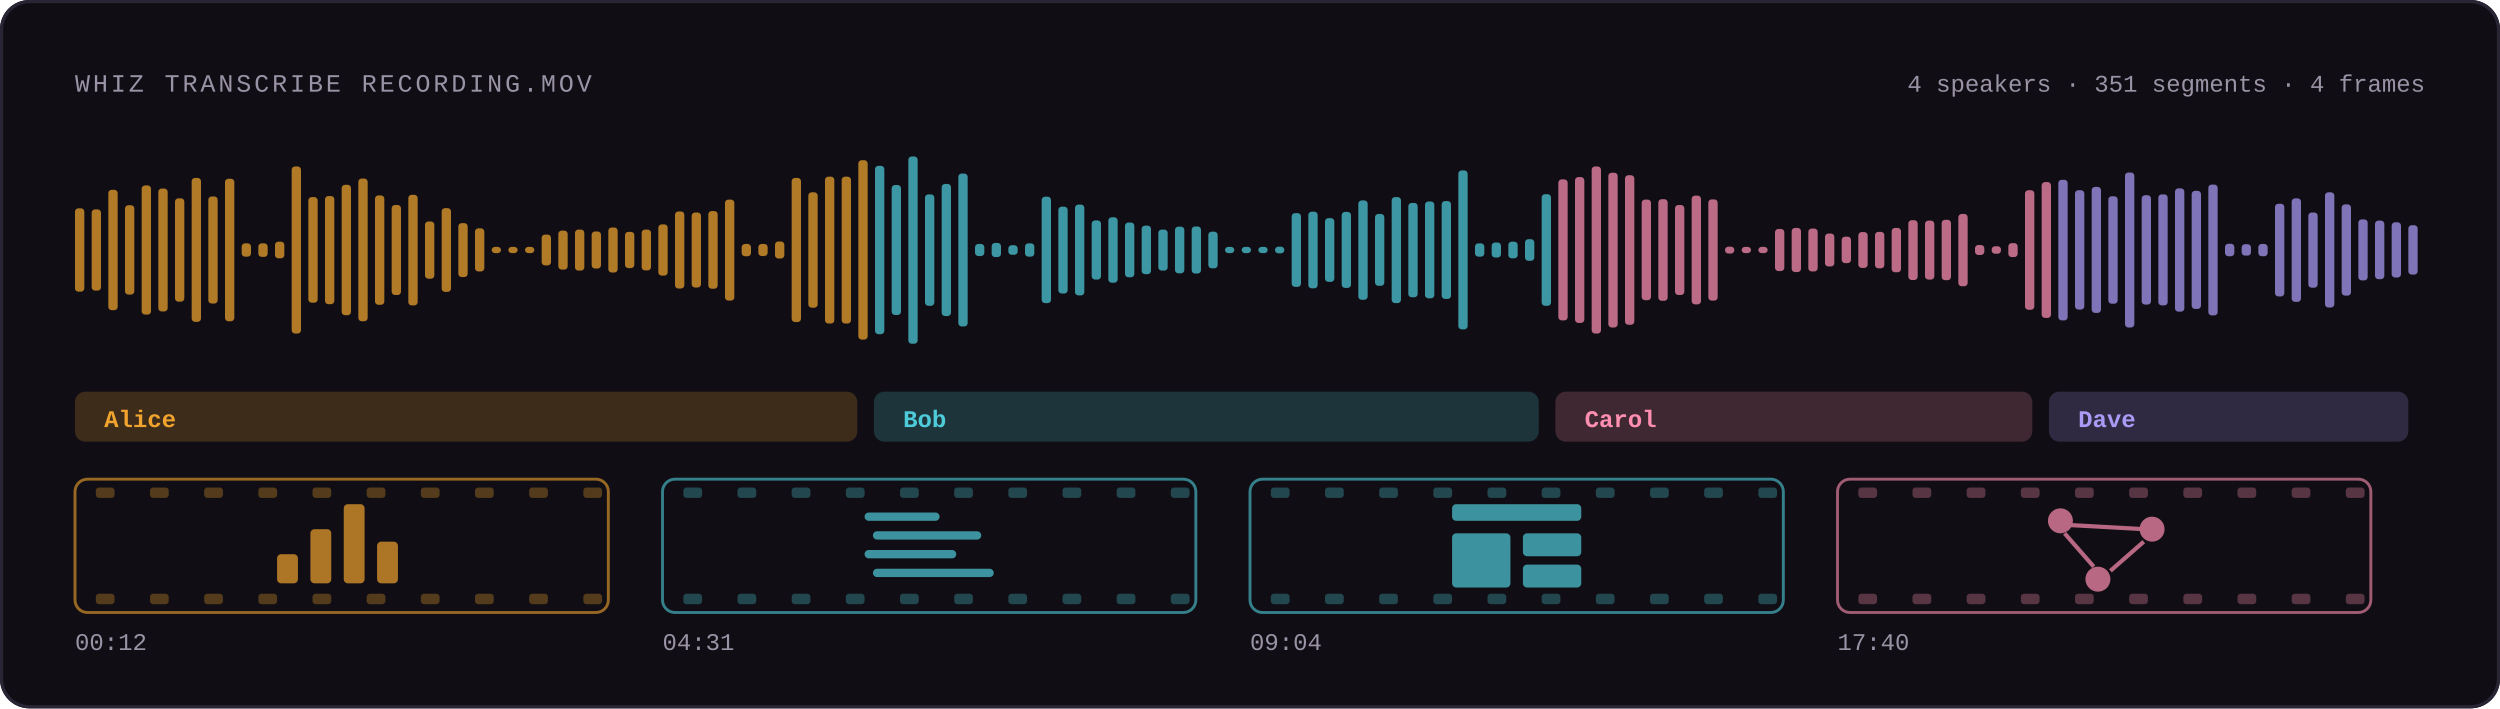
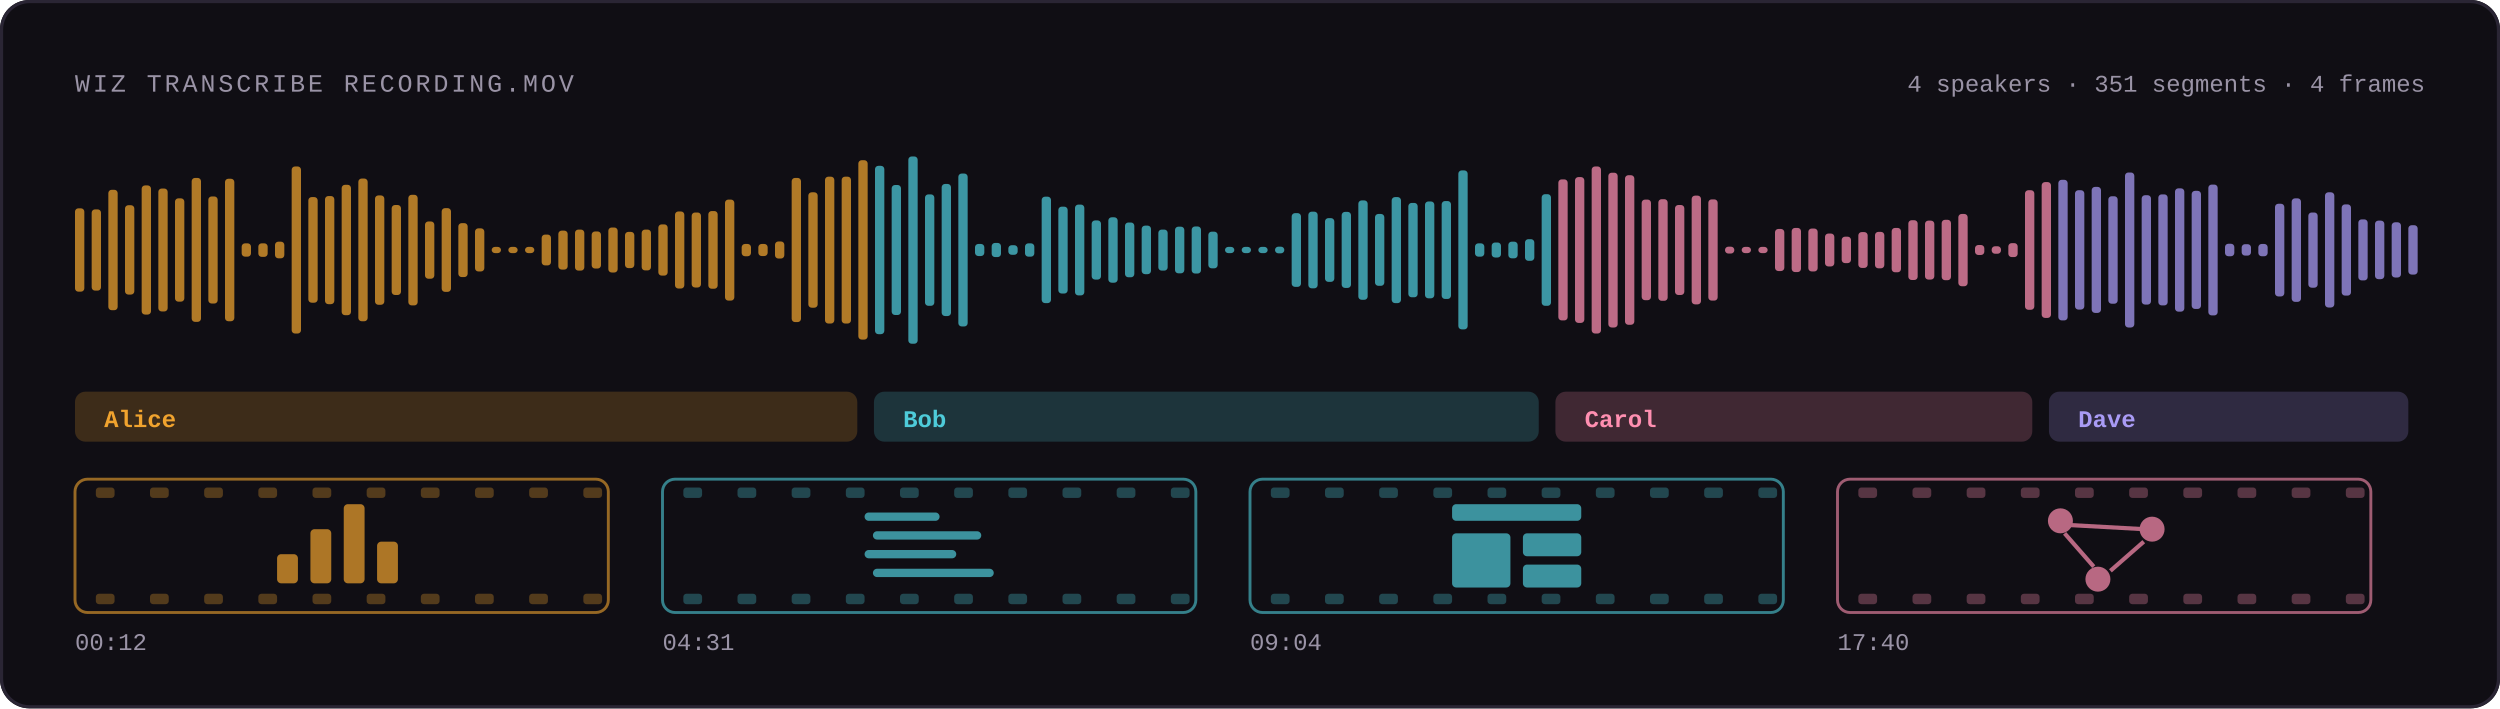
<svg xmlns="http://www.w3.org/2000/svg" viewBox="0 0 1200 340" width="1200" height="340" role="img" aria-label="A waveform coloured by who is speaking, the speaker bands under it, and the frames captured at 00:12, 04:31, 09:04 and 17:40.">
  <style>
    .s { font-family: -apple-system, BlinkMacSystemFont, 'Segoe UI', Roboto, 'Helvetica Neue', Arial, sans-serif; }
    .m { font-family: ui-monospace, SFMono-Regular, 'SF Mono', Menlo, Consolas, 'Liberation Mono', monospace; }
    .lab { font-family: ui-monospace, SFMono-Regular, 'SF Mono', Menlo, Consolas, 'Liberation Mono', monospace; font-size: 12px; letter-spacing: 1.4px; fill: #9A93A6; }
    .h { font-family: -apple-system, BlinkMacSystemFont, 'Segoe UI', Roboto, 'Helvetica Neue', Arial, sans-serif; font-size: 21px; font-weight: 700; fill: #EFEAF2; }
    .t { font-family: -apple-system, BlinkMacSystemFont, 'Segoe UI', Roboto, 'Helvetica Neue', Arial, sans-serif; font-size: 15px; fill: #EFEAF2; }
    .d { font-family: -apple-system, BlinkMacSystemFont, 'Segoe UI', Roboto, 'Helvetica Neue', Arial, sans-serif; font-size: 14px; fill: #9A93A6; }
    .mono { font-family: ui-monospace, SFMono-Regular, 'SF Mono', Menlo, Consolas, 'Liberation Mono', monospace; font-size: 13px; fill: #EFEAF2; }
    .monod { font-family: ui-monospace, SFMono-Regular, 'SF Mono', Menlo, Consolas, 'Liberation Mono', monospace; font-size: 13px; fill: #9A93A6; }
    .small { font-family: ui-monospace, SFMono-Regular, 'SF Mono', Menlo, Consolas, 'Liberation Mono', monospace; font-size: 11.5px; fill: #9A93A6; }
  </style>
  <rect width="1200" height="340" rx="14" fill="#100E14" />
  <rect x="0.75" y="0.75" width="1198.5" height="338.5" rx="13.5" fill="none" stroke="#2A2534" stroke-width="1.5" />
-   <text x="36" y="44" class="lab" text-anchor="start">WHIZ TRANSCRIBE RECORDING.MOV</text>
+   <text x="36" y="44" class="lab" text-anchor="start">WIZ TRANSCRIBE RECORDING.MOV</text>
  <text x="1164" y="44" class="small" text-anchor="end">4 speakers · 351 segments · 4 frames</text>
  <rect x="36.0" y="100.0" width="4.48" height="40.0" rx="1.6" fill="#F0A32E" opacity=".72" />
  <rect x="44.0" y="100.5" width="4.48" height="39.0" rx="1.6" fill="#F0A32E" opacity=".72" />
  <rect x="52.0" y="91.1" width="4.48" height="57.8" rx="1.6" fill="#F0A32E" opacity=".72" />
  <rect x="60.0" y="98.5" width="4.48" height="42.9" rx="1.6" fill="#F0A32E" opacity=".72" />
  <rect x="68.0" y="89.0" width="4.48" height="62.0" rx="1.6" fill="#F0A32E" opacity=".72" />
  <rect x="76.0" y="90.5" width="4.48" height="59.0" rx="1.6" fill="#F0A32E" opacity=".72" />
  <rect x="84.0" y="95.2" width="4.48" height="49.6" rx="1.6" fill="#F0A32E" opacity=".72" />
  <rect x="92.0" y="85.4" width="4.48" height="69.1" rx="1.6" fill="#F0A32E" opacity=".72" />
  <rect x="100.0" y="94.3" width="4.48" height="51.4" rx="1.6" fill="#F0A32E" opacity=".72" />
  <rect x="108.0" y="85.8" width="4.48" height="68.4" rx="1.6" fill="#F0A32E" opacity=".72" />
  <rect x="116.0" y="116.8" width="4.48" height="6.4" rx="1.6" fill="#F0A32E" opacity=".72" />
  <rect x="124.0" y="116.8" width="4.48" height="6.5" rx="1.6" fill="#F0A32E" opacity=".72" />
  <rect x="132.0" y="116.0" width="4.48" height="8.0" rx="1.6" fill="#F0A32E" opacity=".72" />
  <rect x="140.0" y="79.9" width="4.48" height="80.2" rx="1.6" fill="#F0A32E" opacity=".72" />
  <rect x="148.0" y="94.6" width="4.48" height="50.7" rx="1.6" fill="#F0A32E" opacity=".72" />
  <rect x="156.0" y="94.1" width="4.48" height="51.9" rx="1.6" fill="#F0A32E" opacity=".72" />
  <rect x="164.0" y="88.7" width="4.48" height="62.6" rx="1.6" fill="#F0A32E" opacity=".72" />
  <rect x="172.0" y="85.7" width="4.48" height="68.5" rx="1.6" fill="#F0A32E" opacity=".72" />
  <rect x="180.0" y="93.8" width="4.48" height="52.5" rx="1.6" fill="#F0A32E" opacity=".72" />
  <rect x="188.0" y="98.4" width="4.48" height="43.2" rx="1.6" fill="#F0A32E" opacity=".72" />
  <rect x="196.0" y="93.5" width="4.48" height="53.1" rx="1.6" fill="#F0A32E" opacity=".72" />
  <rect x="204.0" y="106.3" width="4.48" height="27.5" rx="1.6" fill="#F0A32E" opacity=".72" />
  <rect x="212.0" y="99.9" width="4.48" height="40.2" rx="1.6" fill="#F0A32E" opacity=".72" />
  <rect x="220.0" y="107.1" width="4.48" height="25.9" rx="1.6" fill="#F0A32E" opacity=".72" />
  <rect x="228.0" y="109.6" width="4.48" height="20.7" rx="1.6" fill="#F0A32E" opacity=".72" />
  <rect x="236.0" y="118.5" width="4.48" height="3.0" rx="1.6" fill="#F0A32E" opacity=".72" />
  <rect x="244.0" y="118.5" width="4.48" height="3.0" rx="1.6" fill="#F0A32E" opacity=".72" />
  <rect x="252.0" y="118.5" width="4.48" height="3.0" rx="1.6" fill="#F0A32E" opacity=".72" />
  <rect x="260.0" y="112.6" width="4.48" height="14.8" rx="1.6" fill="#F0A32E" opacity=".72" />
  <rect x="268.0" y="110.7" width="4.48" height="18.7" rx="1.6" fill="#F0A32E" opacity=".72" />
  <rect x="276.0" y="110.2" width="4.48" height="19.7" rx="1.6" fill="#F0A32E" opacity=".72" />
  <rect x="284.0" y="111.1" width="4.48" height="17.8" rx="1.6" fill="#F0A32E" opacity=".72" />
  <rect x="292.0" y="109.2" width="4.48" height="21.6" rx="1.6" fill="#F0A32E" opacity=".72" />
  <rect x="300.0" y="111.3" width="4.48" height="17.4" rx="1.6" fill="#F0A32E" opacity=".72" />
  <rect x="308.0" y="110.2" width="4.48" height="19.6" rx="1.6" fill="#F0A32E" opacity=".72" />
  <rect x="316.0" y="107.7" width="4.48" height="24.6" rx="1.6" fill="#F0A32E" opacity=".72" />
  <rect x="324.0" y="101.5" width="4.48" height="37.0" rx="1.6" fill="#F0A32E" opacity=".72" />
  <rect x="332.0" y="102.0" width="4.48" height="36.0" rx="1.6" fill="#F0A32E" opacity=".72" />
  <rect x="340.0" y="101.3" width="4.48" height="37.3" rx="1.6" fill="#F0A32E" opacity=".72" />
  <rect x="348.0" y="95.8" width="4.48" height="48.5" rx="1.6" fill="#F0A32E" opacity=".72" />
  <rect x="356.0" y="117.1" width="4.48" height="5.9" rx="1.6" fill="#F0A32E" opacity=".72" />
  <rect x="364.0" y="117.1" width="4.48" height="5.8" rx="1.6" fill="#F0A32E" opacity=".72" />
  <rect x="372.0" y="115.9" width="4.48" height="8.2" rx="1.6" fill="#F0A32E" opacity=".72" />
  <rect x="380.0" y="85.4" width="4.48" height="69.2" rx="1.6" fill="#F0A32E" opacity=".72" />
  <rect x="388.0" y="92.3" width="4.48" height="55.4" rx="1.6" fill="#F0A32E" opacity=".72" />
  <rect x="396.0" y="84.8" width="4.48" height="70.5" rx="1.6" fill="#F0A32E" opacity=".72" />
  <rect x="404.0" y="84.8" width="4.48" height="70.5" rx="1.6" fill="#F0A32E" opacity=".72" />
  <rect x="412.0" y="76.9" width="4.48" height="86.1" rx="1.6" fill="#F0A32E" opacity=".72" />
  <rect x="420.0" y="79.6" width="4.48" height="80.8" rx="1.6" fill="#4ECBD9" opacity=".72" />
  <rect x="428.0" y="88.8" width="4.48" height="62.4" rx="1.6" fill="#4ECBD9" opacity=".72" />
  <rect x="436.0" y="75.1" width="4.48" height="89.9" rx="1.6" fill="#4ECBD9" opacity=".72" />
  <rect x="444.0" y="93.3" width="4.48" height="53.5" rx="1.6" fill="#4ECBD9" opacity=".72" />
  <rect x="452.0" y="88.3" width="4.48" height="63.4" rx="1.6" fill="#4ECBD9" opacity=".72" />
  <rect x="460.0" y="83.3" width="4.48" height="73.4" rx="1.6" fill="#4ECBD9" opacity=".72" />
  <rect x="468.0" y="117.1" width="4.48" height="5.8" rx="1.6" fill="#4ECBD9" opacity=".72" />
  <rect x="476.0" y="116.6" width="4.48" height="6.8" rx="1.6" fill="#4ECBD9" opacity=".72" />
  <rect x="484.0" y="117.7" width="4.48" height="4.6" rx="1.6" fill="#4ECBD9" opacity=".72" />
  <rect x="492.0" y="116.8" width="4.48" height="6.4" rx="1.6" fill="#4ECBD9" opacity=".72" />
  <rect x="500.0" y="94.4" width="4.48" height="51.1" rx="1.6" fill="#4ECBD9" opacity=".72" />
  <rect x="508.0" y="99.2" width="4.48" height="41.7" rx="1.6" fill="#4ECBD9" opacity=".72" />
  <rect x="516.0" y="98.2" width="4.48" height="43.6" rx="1.6" fill="#4ECBD9" opacity=".72" />
  <rect x="524.0" y="105.8" width="4.48" height="28.4" rx="1.6" fill="#4ECBD9" opacity=".72" />
  <rect x="532.0" y="104.3" width="4.48" height="31.4" rx="1.6" fill="#4ECBD9" opacity=".72" />
  <rect x="540.0" y="106.8" width="4.48" height="26.3" rx="1.6" fill="#4ECBD9" opacity=".72" />
  <rect x="548.0" y="108.3" width="4.48" height="23.3" rx="1.6" fill="#4ECBD9" opacity=".72" />
  <rect x="556.0" y="110.2" width="4.48" height="19.7" rx="1.6" fill="#4ECBD9" opacity=".72" />
  <rect x="564.0" y="108.8" width="4.48" height="22.4" rx="1.6" fill="#4ECBD9" opacity=".72" />
  <rect x="572.0" y="108.7" width="4.48" height="22.6" rx="1.6" fill="#4ECBD9" opacity=".72" />
  <rect x="580.0" y="111.2" width="4.48" height="17.6" rx="1.6" fill="#4ECBD9" opacity=".72" />
  <rect x="588.0" y="118.5" width="4.48" height="3.0" rx="1.6" fill="#4ECBD9" opacity=".72" />
  <rect x="596.0" y="118.5" width="4.48" height="3.0" rx="1.6" fill="#4ECBD9" opacity=".72" />
  <rect x="604.0" y="118.5" width="4.48" height="3.0" rx="1.6" fill="#4ECBD9" opacity=".72" />
  <rect x="612.0" y="118.4" width="4.48" height="3.2" rx="1.6" fill="#4ECBD9" opacity=".72" />
  <rect x="620.0" y="102.3" width="4.48" height="35.4" rx="1.6" fill="#4ECBD9" opacity=".72" />
  <rect x="628.0" y="101.6" width="4.48" height="36.8" rx="1.6" fill="#4ECBD9" opacity=".72" />
  <rect x="636.0" y="104.7" width="4.48" height="30.6" rx="1.6" fill="#4ECBD9" opacity=".72" />
  <rect x="644.0" y="101.7" width="4.48" height="36.5" rx="1.6" fill="#4ECBD9" opacity=".72" />
  <rect x="652.0" y="96.2" width="4.48" height="47.7" rx="1.6" fill="#4ECBD9" opacity=".72" />
  <rect x="660.0" y="102.7" width="4.48" height="34.5" rx="1.6" fill="#4ECBD9" opacity=".72" />
  <rect x="668.0" y="94.6" width="4.48" height="50.9" rx="1.6" fill="#4ECBD9" opacity=".72" />
  <rect x="676.0" y="97.4" width="4.48" height="45.3" rx="1.6" fill="#4ECBD9" opacity=".72" />
  <rect x="684.0" y="96.7" width="4.48" height="46.5" rx="1.6" fill="#4ECBD9" opacity=".72" />
  <rect x="692.0" y="96.5" width="4.48" height="47.0" rx="1.6" fill="#4ECBD9" opacity=".72" />
  <rect x="700.0" y="81.8" width="4.48" height="76.3" rx="1.6" fill="#4ECBD9" opacity=".72" />
  <rect x="708.0" y="116.8" width="4.48" height="6.4" rx="1.6" fill="#4ECBD9" opacity=".72" />
  <rect x="716.0" y="116.4" width="4.48" height="7.2" rx="1.6" fill="#4ECBD9" opacity=".72" />
  <rect x="724.0" y="116.0" width="4.48" height="8.0" rx="1.6" fill="#4ECBD9" opacity=".72" />
  <rect x="732.0" y="114.8" width="4.48" height="10.4" rx="1.6" fill="#4ECBD9" opacity=".72" />
  <rect x="740.0" y="93.2" width="4.48" height="53.6" rx="1.6" fill="#4ECBD9" opacity=".72" />
  <rect x="748.0" y="86.1" width="4.48" height="67.7" rx="1.6" fill="#FF8FB1" opacity=".72" />
  <rect x="756.0" y="85.0" width="4.48" height="70.0" rx="1.6" fill="#FF8FB1" opacity=".72" />
  <rect x="764.0" y="79.9" width="4.48" height="80.2" rx="1.6" fill="#FF8FB1" opacity=".72" />
  <rect x="772.0" y="82.9" width="4.48" height="74.3" rx="1.6" fill="#FF8FB1" opacity=".72" />
  <rect x="780.0" y="84.1" width="4.48" height="71.8" rx="1.6" fill="#FF8FB1" opacity=".72" />
  <rect x="788.0" y="95.8" width="4.48" height="48.3" rx="1.6" fill="#FF8FB1" opacity=".72" />
  <rect x="796.0" y="95.6" width="4.48" height="48.8" rx="1.6" fill="#FF8FB1" opacity=".72" />
  <rect x="804.0" y="98.4" width="4.48" height="43.2" rx="1.6" fill="#FF8FB1" opacity=".72" />
  <rect x="812.0" y="93.9" width="4.48" height="52.2" rx="1.6" fill="#FF8FB1" opacity=".72" />
  <rect x="820.0" y="95.7" width="4.48" height="48.6" rx="1.6" fill="#FF8FB1" opacity=".72" />
  <rect x="828.0" y="118.4" width="4.48" height="3.3" rx="1.6" fill="#FF8FB1" opacity=".72" />
  <rect x="836.0" y="118.5" width="4.48" height="3.0" rx="1.6" fill="#FF8FB1" opacity=".72" />
  <rect x="844.0" y="118.5" width="4.48" height="3.0" rx="1.6" fill="#FF8FB1" opacity=".72" />
  <rect x="852.0" y="109.9" width="4.48" height="20.2" rx="1.6" fill="#FF8FB1" opacity=".72" />
  <rect x="860.0" y="109.4" width="4.48" height="21.2" rx="1.6" fill="#FF8FB1" opacity=".72" />
  <rect x="868.0" y="109.7" width="4.48" height="20.6" rx="1.6" fill="#FF8FB1" opacity=".72" />
  <rect x="876.0" y="112.1" width="4.48" height="15.8" rx="1.6" fill="#FF8FB1" opacity=".72" />
  <rect x="884.0" y="113.6" width="4.48" height="12.7" rx="1.6" fill="#FF8FB1" opacity=".72" />
  <rect x="892.0" y="111.4" width="4.48" height="17.2" rx="1.6" fill="#FF8FB1" opacity=".72" />
  <rect x="900.0" y="111.3" width="4.48" height="17.5" rx="1.6" fill="#FF8FB1" opacity=".72" />
  <rect x="908.0" y="109.4" width="4.48" height="21.3" rx="1.6" fill="#FF8FB1" opacity=".72" />
  <rect x="916.0" y="105.7" width="4.48" height="28.7" rx="1.6" fill="#FF8FB1" opacity=".72" />
  <rect x="924.0" y="105.9" width="4.48" height="28.3" rx="1.6" fill="#FF8FB1" opacity=".72" />
  <rect x="932.0" y="105.5" width="4.48" height="29.0" rx="1.6" fill="#FF8FB1" opacity=".72" />
  <rect x="940.0" y="102.7" width="4.48" height="34.7" rx="1.6" fill="#FF8FB1" opacity=".72" />
  <rect x="948.0" y="117.6" width="4.48" height="4.8" rx="1.6" fill="#FF8FB1" opacity=".72" />
  <rect x="956.0" y="118.2" width="4.48" height="3.6" rx="1.6" fill="#FF8FB1" opacity=".72" />
  <rect x="964.0" y="116.7" width="4.48" height="6.7" rx="1.6" fill="#FF8FB1" opacity=".72" />
  <rect x="972.0" y="91.3" width="4.48" height="57.4" rx="1.6" fill="#FF8FB1" opacity=".72" />
  <rect x="980.0" y="87.4" width="4.48" height="65.2" rx="1.6" fill="#FF8FB1" opacity=".72" />
  <rect x="988.0" y="86.3" width="4.48" height="67.5" rx="1.6" fill="#A99BF5" opacity=".72" />
  <rect x="996.0" y="91.3" width="4.48" height="57.3" rx="1.6" fill="#A99BF5" opacity=".72" />
  <rect x="1004.0" y="89.7" width="4.48" height="60.5" rx="1.6" fill="#A99BF5" opacity=".72" />
  <rect x="1012.0" y="94.2" width="4.48" height="51.6" rx="1.6" fill="#A99BF5" opacity=".72" />
  <rect x="1020.0" y="82.8" width="4.48" height="74.4" rx="1.6" fill="#A99BF5" opacity=".72" />
  <rect x="1028.0" y="93.7" width="4.48" height="52.5" rx="1.6" fill="#A99BF5" opacity=".72" />
  <rect x="1036.0" y="93.3" width="4.48" height="53.3" rx="1.6" fill="#A99BF5" opacity=".72" />
  <rect x="1044.0" y="90.4" width="4.48" height="59.2" rx="1.6" fill="#A99BF5" opacity=".72" />
  <rect x="1052.0" y="91.6" width="4.48" height="56.7" rx="1.6" fill="#A99BF5" opacity=".72" />
  <rect x="1060.0" y="88.6" width="4.48" height="62.8" rx="1.6" fill="#A99BF5" opacity=".72" />
  <rect x="1068.0" y="117.0" width="4.48" height="6.0" rx="1.6" fill="#A99BF5" opacity=".72" />
  <rect x="1076.0" y="117.2" width="4.48" height="5.5" rx="1.6" fill="#A99BF5" opacity=".72" />
  <rect x="1084.0" y="117.1" width="4.48" height="5.9" rx="1.6" fill="#A99BF5" opacity=".72" />
  <rect x="1092.0" y="97.8" width="4.48" height="44.5" rx="1.6" fill="#A99BF5" opacity=".72" />
  <rect x="1100.0" y="95.2" width="4.48" height="49.7" rx="1.6" fill="#A99BF5" opacity=".72" />
  <rect x="1108.0" y="102.0" width="4.48" height="36.1" rx="1.6" fill="#A99BF5" opacity=".72" />
  <rect x="1116.0" y="92.3" width="4.48" height="55.3" rx="1.6" fill="#A99BF5" opacity=".72" />
  <rect x="1124.0" y="98.1" width="4.48" height="43.8" rx="1.6" fill="#A99BF5" opacity=".72" />
  <rect x="1132.0" y="105.3" width="4.48" height="29.3" rx="1.6" fill="#A99BF5" opacity=".72" />
  <rect x="1140.0" y="105.9" width="4.48" height="28.1" rx="1.6" fill="#A99BF5" opacity=".72" />
  <rect x="1148.0" y="106.7" width="4.48" height="26.5" rx="1.6" fill="#A99BF5" opacity=".72" />
  <rect x="1156.0" y="108.1" width="4.48" height="23.7" rx="1.6" fill="#A99BF5" opacity=".72" />
  <rect x="36.0" y="188" width="375.5" height="24" rx="5" fill="#F0A32E" opacity=".2" />
  <text x="50.0" y="205" class="small" text-anchor="start" style="fill:#F0A32E;font-weight:600">Alice</text>
  <rect x="419.5" y="188" width="319.1" height="24" rx="5" fill="#4ECBD9" opacity=".2" />
  <text x="433.52" y="205" class="small" text-anchor="start" style="fill:#4ECBD9;font-weight:600">Bob</text>
  <rect x="746.6" y="188" width="228.9" height="24" rx="5" fill="#FF8FB1" opacity=".2" />
  <text x="760.64" y="205" class="small" text-anchor="start" style="fill:#FF8FB1;font-weight:600">Carol</text>
  <rect x="983.5" y="188" width="172.5" height="24" rx="5" fill="#A99BF5" opacity=".2" />
  <text x="997.52" y="205" class="small" text-anchor="start" style="fill:#A99BF5;font-weight:600">Dave</text>
  <rect x="36.0" y="230" width="256.0" height="64" rx="6" fill="none" stroke="#F0A32E" stroke-width="1.4" opacity=".6" />
  <rect x="46.0" y="234" width="9" height="5" rx="1.5" fill="#F0A32E" opacity=".3" />
  <rect x="46.0" y="285" width="9" height="5" rx="1.5" fill="#F0A32E" opacity=".3" />
  <rect x="72.0" y="234" width="9" height="5" rx="1.5" fill="#F0A32E" opacity=".3" />
  <rect x="72.0" y="285" width="9" height="5" rx="1.5" fill="#F0A32E" opacity=".3" />
  <rect x="98.0" y="234" width="9" height="5" rx="1.5" fill="#F0A32E" opacity=".3" />
  <rect x="98.0" y="285" width="9" height="5" rx="1.5" fill="#F0A32E" opacity=".3" />
  <rect x="124.0" y="234" width="9" height="5" rx="1.5" fill="#F0A32E" opacity=".3" />
  <rect x="124.0" y="285" width="9" height="5" rx="1.5" fill="#F0A32E" opacity=".3" />
  <rect x="150.0" y="234" width="9" height="5" rx="1.5" fill="#F0A32E" opacity=".3" />
  <rect x="150.0" y="285" width="9" height="5" rx="1.5" fill="#F0A32E" opacity=".3" />
  <rect x="176.0" y="234" width="9" height="5" rx="1.5" fill="#F0A32E" opacity=".3" />
  <rect x="176.0" y="285" width="9" height="5" rx="1.5" fill="#F0A32E" opacity=".3" />
  <rect x="202.0" y="234" width="9" height="5" rx="1.5" fill="#F0A32E" opacity=".3" />
  <rect x="202.0" y="285" width="9" height="5" rx="1.5" fill="#F0A32E" opacity=".3" />
  <rect x="228.0" y="234" width="9" height="5" rx="1.5" fill="#F0A32E" opacity=".3" />
  <rect x="228.0" y="285" width="9" height="5" rx="1.5" fill="#F0A32E" opacity=".3" />
  <rect x="254.0" y="234" width="9" height="5" rx="1.5" fill="#F0A32E" opacity=".3" />
  <rect x="254.0" y="285" width="9" height="5" rx="1.5" fill="#F0A32E" opacity=".3" />
  <rect x="280.0" y="234" width="9" height="5" rx="1.5" fill="#F0A32E" opacity=".3" />
  <rect x="280.0" y="285" width="9" height="5" rx="1.5" fill="#F0A32E" opacity=".3" />
  <g fill="#F0A32E" opacity=".7">
    <rect x="133.0" y="266" width="10" height="14" rx="2" />
    <rect x="149.0" y="254" width="10" height="26" rx="2" />
    <rect x="165.0" y="242" width="10" height="38" rx="2" />
    <rect x="181.0" y="260" width="10" height="20" rx="2" />
  </g>
  <text x="36.0" y="312" class="small" text-anchor="start">00:12</text>
  <rect x="318.0" y="230" width="256.0" height="64" rx="6" fill="none" stroke="#4ECBD9" stroke-width="1.4" opacity=".6" />
  <rect x="328.0" y="234" width="9" height="5" rx="1.5" fill="#4ECBD9" opacity=".3" />
  <rect x="328.0" y="285" width="9" height="5" rx="1.5" fill="#4ECBD9" opacity=".3" />
  <rect x="354.0" y="234" width="9" height="5" rx="1.5" fill="#4ECBD9" opacity=".3" />
  <rect x="354.0" y="285" width="9" height="5" rx="1.5" fill="#4ECBD9" opacity=".3" />
  <rect x="380.0" y="234" width="9" height="5" rx="1.5" fill="#4ECBD9" opacity=".3" />
  <rect x="380.0" y="285" width="9" height="5" rx="1.5" fill="#4ECBD9" opacity=".3" />
  <rect x="406.0" y="234" width="9" height="5" rx="1.5" fill="#4ECBD9" opacity=".3" />
  <rect x="406.0" y="285" width="9" height="5" rx="1.5" fill="#4ECBD9" opacity=".3" />
  <rect x="432.0" y="234" width="9" height="5" rx="1.5" fill="#4ECBD9" opacity=".3" />
  <rect x="432.0" y="285" width="9" height="5" rx="1.5" fill="#4ECBD9" opacity=".3" />
  <rect x="458.0" y="234" width="9" height="5" rx="1.5" fill="#4ECBD9" opacity=".3" />
  <rect x="458.0" y="285" width="9" height="5" rx="1.5" fill="#4ECBD9" opacity=".3" />
  <rect x="484.0" y="234" width="9" height="5" rx="1.5" fill="#4ECBD9" opacity=".3" />
  <rect x="484.0" y="285" width="9" height="5" rx="1.5" fill="#4ECBD9" opacity=".3" />
  <rect x="510.0" y="234" width="9" height="5" rx="1.5" fill="#4ECBD9" opacity=".3" />
  <rect x="510.0" y="285" width="9" height="5" rx="1.5" fill="#4ECBD9" opacity=".3" />
  <rect x="536.0" y="234" width="9" height="5" rx="1.5" fill="#4ECBD9" opacity=".3" />
  <rect x="536.0" y="285" width="9" height="5" rx="1.5" fill="#4ECBD9" opacity=".3" />
  <rect x="562.0" y="234" width="9" height="5" rx="1.5" fill="#4ECBD9" opacity=".3" />
  <rect x="562.0" y="285" width="9" height="5" rx="1.5" fill="#4ECBD9" opacity=".3" />
  <g fill="#4ECBD9" opacity=".7">
    <rect x="415.0" y="246" width="36" height="4" rx="2" />
    <rect x="419.0" y="255" width="52" height="4" rx="2" />
    <rect x="415.0" y="264" width="44" height="4" rx="2" />
    <rect x="419.0" y="273" width="58" height="4" rx="2" />
  </g>
  <text x="318.0" y="312" class="small" text-anchor="start">04:31</text>
  <rect x="600.0" y="230" width="256.0" height="64" rx="6" fill="none" stroke="#4ECBD9" stroke-width="1.4" opacity=".6" />
  <rect x="610.0" y="234" width="9" height="5" rx="1.5" fill="#4ECBD9" opacity=".3" />
  <rect x="610.0" y="285" width="9" height="5" rx="1.5" fill="#4ECBD9" opacity=".3" />
  <rect x="636.0" y="234" width="9" height="5" rx="1.5" fill="#4ECBD9" opacity=".3" />
  <rect x="636.0" y="285" width="9" height="5" rx="1.5" fill="#4ECBD9" opacity=".3" />
  <rect x="662.0" y="234" width="9" height="5" rx="1.5" fill="#4ECBD9" opacity=".3" />
  <rect x="662.0" y="285" width="9" height="5" rx="1.5" fill="#4ECBD9" opacity=".3" />
  <rect x="688.0" y="234" width="9" height="5" rx="1.5" fill="#4ECBD9" opacity=".3" />
  <rect x="688.0" y="285" width="9" height="5" rx="1.5" fill="#4ECBD9" opacity=".3" />
  <rect x="714.0" y="234" width="9" height="5" rx="1.5" fill="#4ECBD9" opacity=".3" />
  <rect x="714.0" y="285" width="9" height="5" rx="1.5" fill="#4ECBD9" opacity=".3" />
  <rect x="740.0" y="234" width="9" height="5" rx="1.5" fill="#4ECBD9" opacity=".3" />
  <rect x="740.0" y="285" width="9" height="5" rx="1.5" fill="#4ECBD9" opacity=".3" />
  <rect x="766.0" y="234" width="9" height="5" rx="1.5" fill="#4ECBD9" opacity=".3" />
  <rect x="766.0" y="285" width="9" height="5" rx="1.5" fill="#4ECBD9" opacity=".3" />
  <rect x="792.0" y="234" width="9" height="5" rx="1.5" fill="#4ECBD9" opacity=".3" />
  <rect x="792.0" y="285" width="9" height="5" rx="1.5" fill="#4ECBD9" opacity=".3" />
  <rect x="818.0" y="234" width="9" height="5" rx="1.5" fill="#4ECBD9" opacity=".3" />
  <rect x="818.0" y="285" width="9" height="5" rx="1.5" fill="#4ECBD9" opacity=".3" />
  <rect x="844.0" y="234" width="9" height="5" rx="1.5" fill="#4ECBD9" opacity=".3" />
  <rect x="844.0" y="285" width="9" height="5" rx="1.5" fill="#4ECBD9" opacity=".3" />
  <g fill="#4ECBD9" opacity=".7">
    <rect x="697.0" y="242" width="62" height="8" rx="2" />
    <rect x="697.0" y="256" width="28" height="26" rx="2" />
    <rect x="731.0" y="256" width="28" height="11" rx="2" />
    <rect x="731.0" y="271" width="28" height="11" rx="2" />
  </g>
  <text x="600.0" y="312" class="small" text-anchor="start">09:04</text>
  <rect x="882.0" y="230" width="256.0" height="64" rx="6" fill="none" stroke="#FF8FB1" stroke-width="1.4" opacity=".6" />
  <rect x="892.0" y="234" width="9" height="5" rx="1.5" fill="#FF8FB1" opacity=".3" />
  <rect x="892.0" y="285" width="9" height="5" rx="1.5" fill="#FF8FB1" opacity=".3" />
  <rect x="918.0" y="234" width="9" height="5" rx="1.5" fill="#FF8FB1" opacity=".3" />
  <rect x="918.0" y="285" width="9" height="5" rx="1.5" fill="#FF8FB1" opacity=".3" />
  <rect x="944.0" y="234" width="9" height="5" rx="1.5" fill="#FF8FB1" opacity=".3" />
  <rect x="944.0" y="285" width="9" height="5" rx="1.5" fill="#FF8FB1" opacity=".3" />
  <rect x="970.0" y="234" width="9" height="5" rx="1.5" fill="#FF8FB1" opacity=".3" />
  <rect x="970.0" y="285" width="9" height="5" rx="1.5" fill="#FF8FB1" opacity=".3" />
  <rect x="996.0" y="234" width="9" height="5" rx="1.5" fill="#FF8FB1" opacity=".3" />
  <rect x="996.0" y="285" width="9" height="5" rx="1.5" fill="#FF8FB1" opacity=".3" />
  <rect x="1022.0" y="234" width="9" height="5" rx="1.5" fill="#FF8FB1" opacity=".3" />
  <rect x="1022.0" y="285" width="9" height="5" rx="1.5" fill="#FF8FB1" opacity=".3" />
  <rect x="1048.0" y="234" width="9" height="5" rx="1.5" fill="#FF8FB1" opacity=".3" />
  <rect x="1048.0" y="285" width="9" height="5" rx="1.5" fill="#FF8FB1" opacity=".3" />
  <rect x="1074.0" y="234" width="9" height="5" rx="1.5" fill="#FF8FB1" opacity=".3" />
  <rect x="1074.0" y="285" width="9" height="5" rx="1.5" fill="#FF8FB1" opacity=".3" />
  <rect x="1100.0" y="234" width="9" height="5" rx="1.5" fill="#FF8FB1" opacity=".3" />
  <rect x="1100.0" y="285" width="9" height="5" rx="1.5" fill="#FF8FB1" opacity=".3" />
  <rect x="1126.0" y="234" width="9" height="5" rx="1.5" fill="#FF8FB1" opacity=".3" />
  <rect x="1126.0" y="285" width="9" height="5" rx="1.5" fill="#FF8FB1" opacity=".3" />
  <g fill="#FF8FB1" opacity=".7">
    <path d="M993.0 252 L1029.0 254 M991.0 256 L1005.0 272 M1029.0 260 L1013.0 274" stroke="#FF8FB1" stroke-width="2" fill="none" />
    <circle cx="989.0" cy="250" r="6" />
    <circle cx="1033.0" cy="254" r="6" />
    <circle cx="1007.0" cy="278" r="6" />
  </g>
  <text x="882.0" y="312" class="small" text-anchor="start">17:40</text>
</svg>
